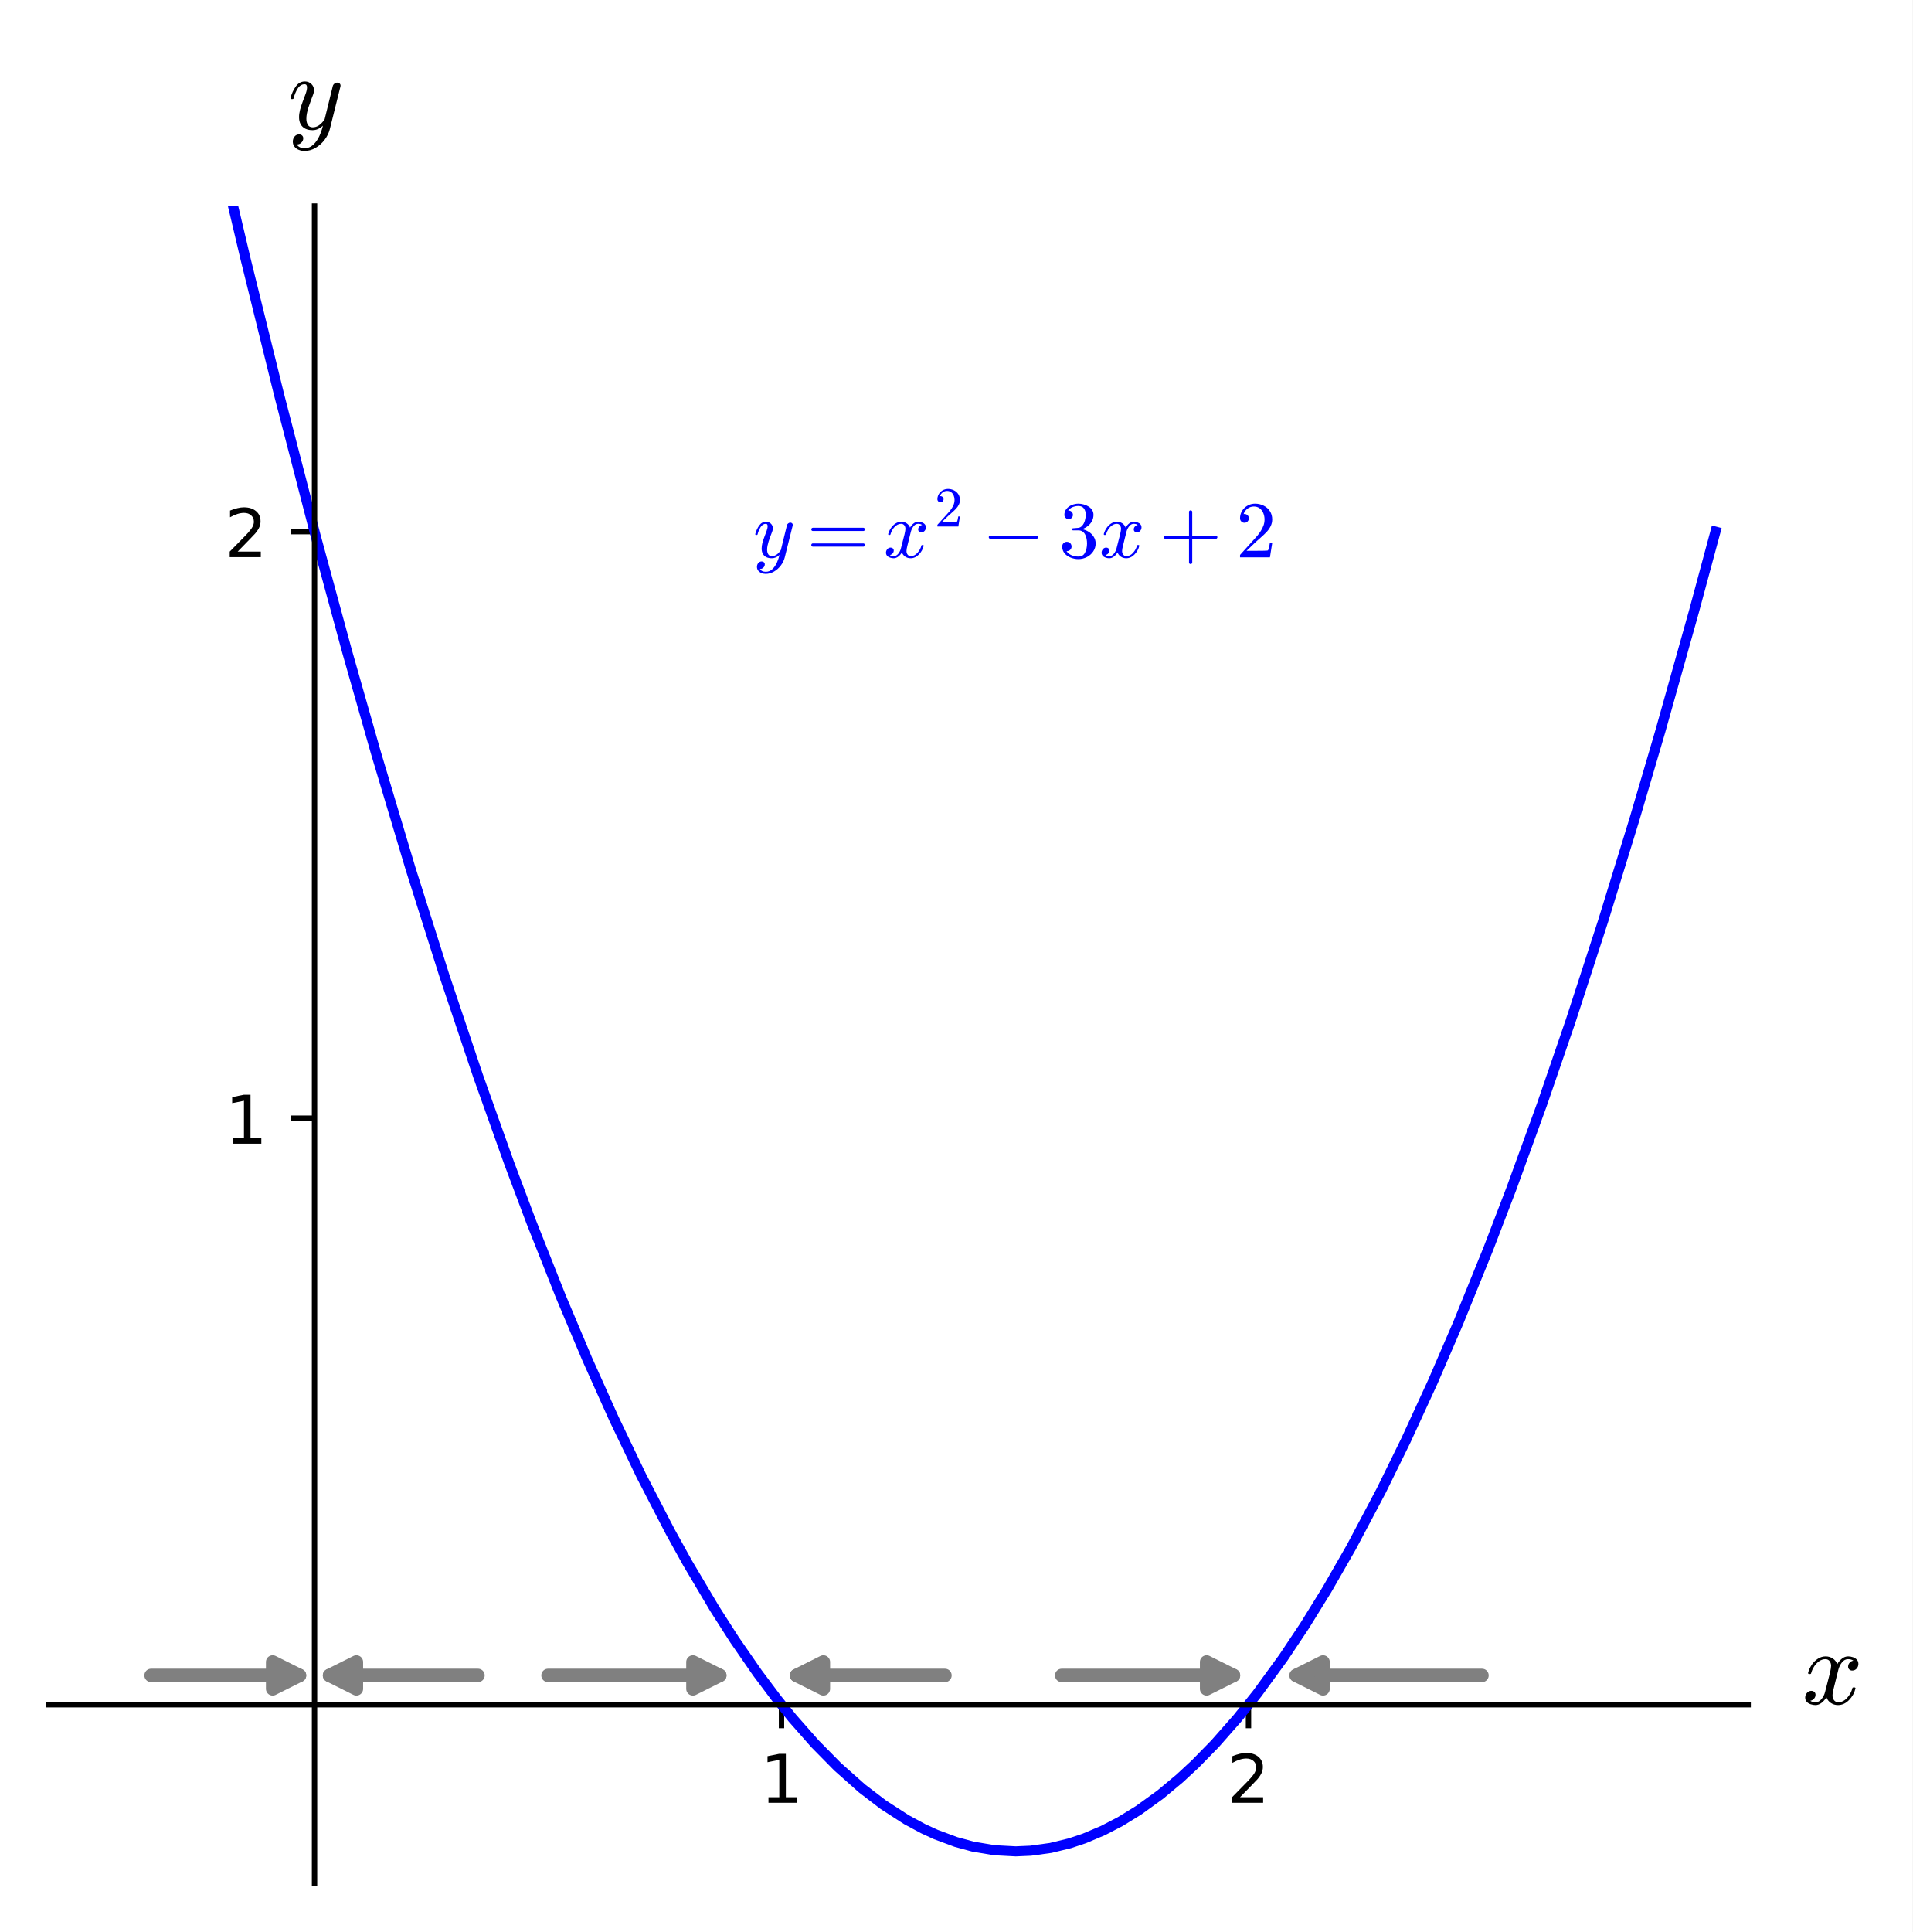
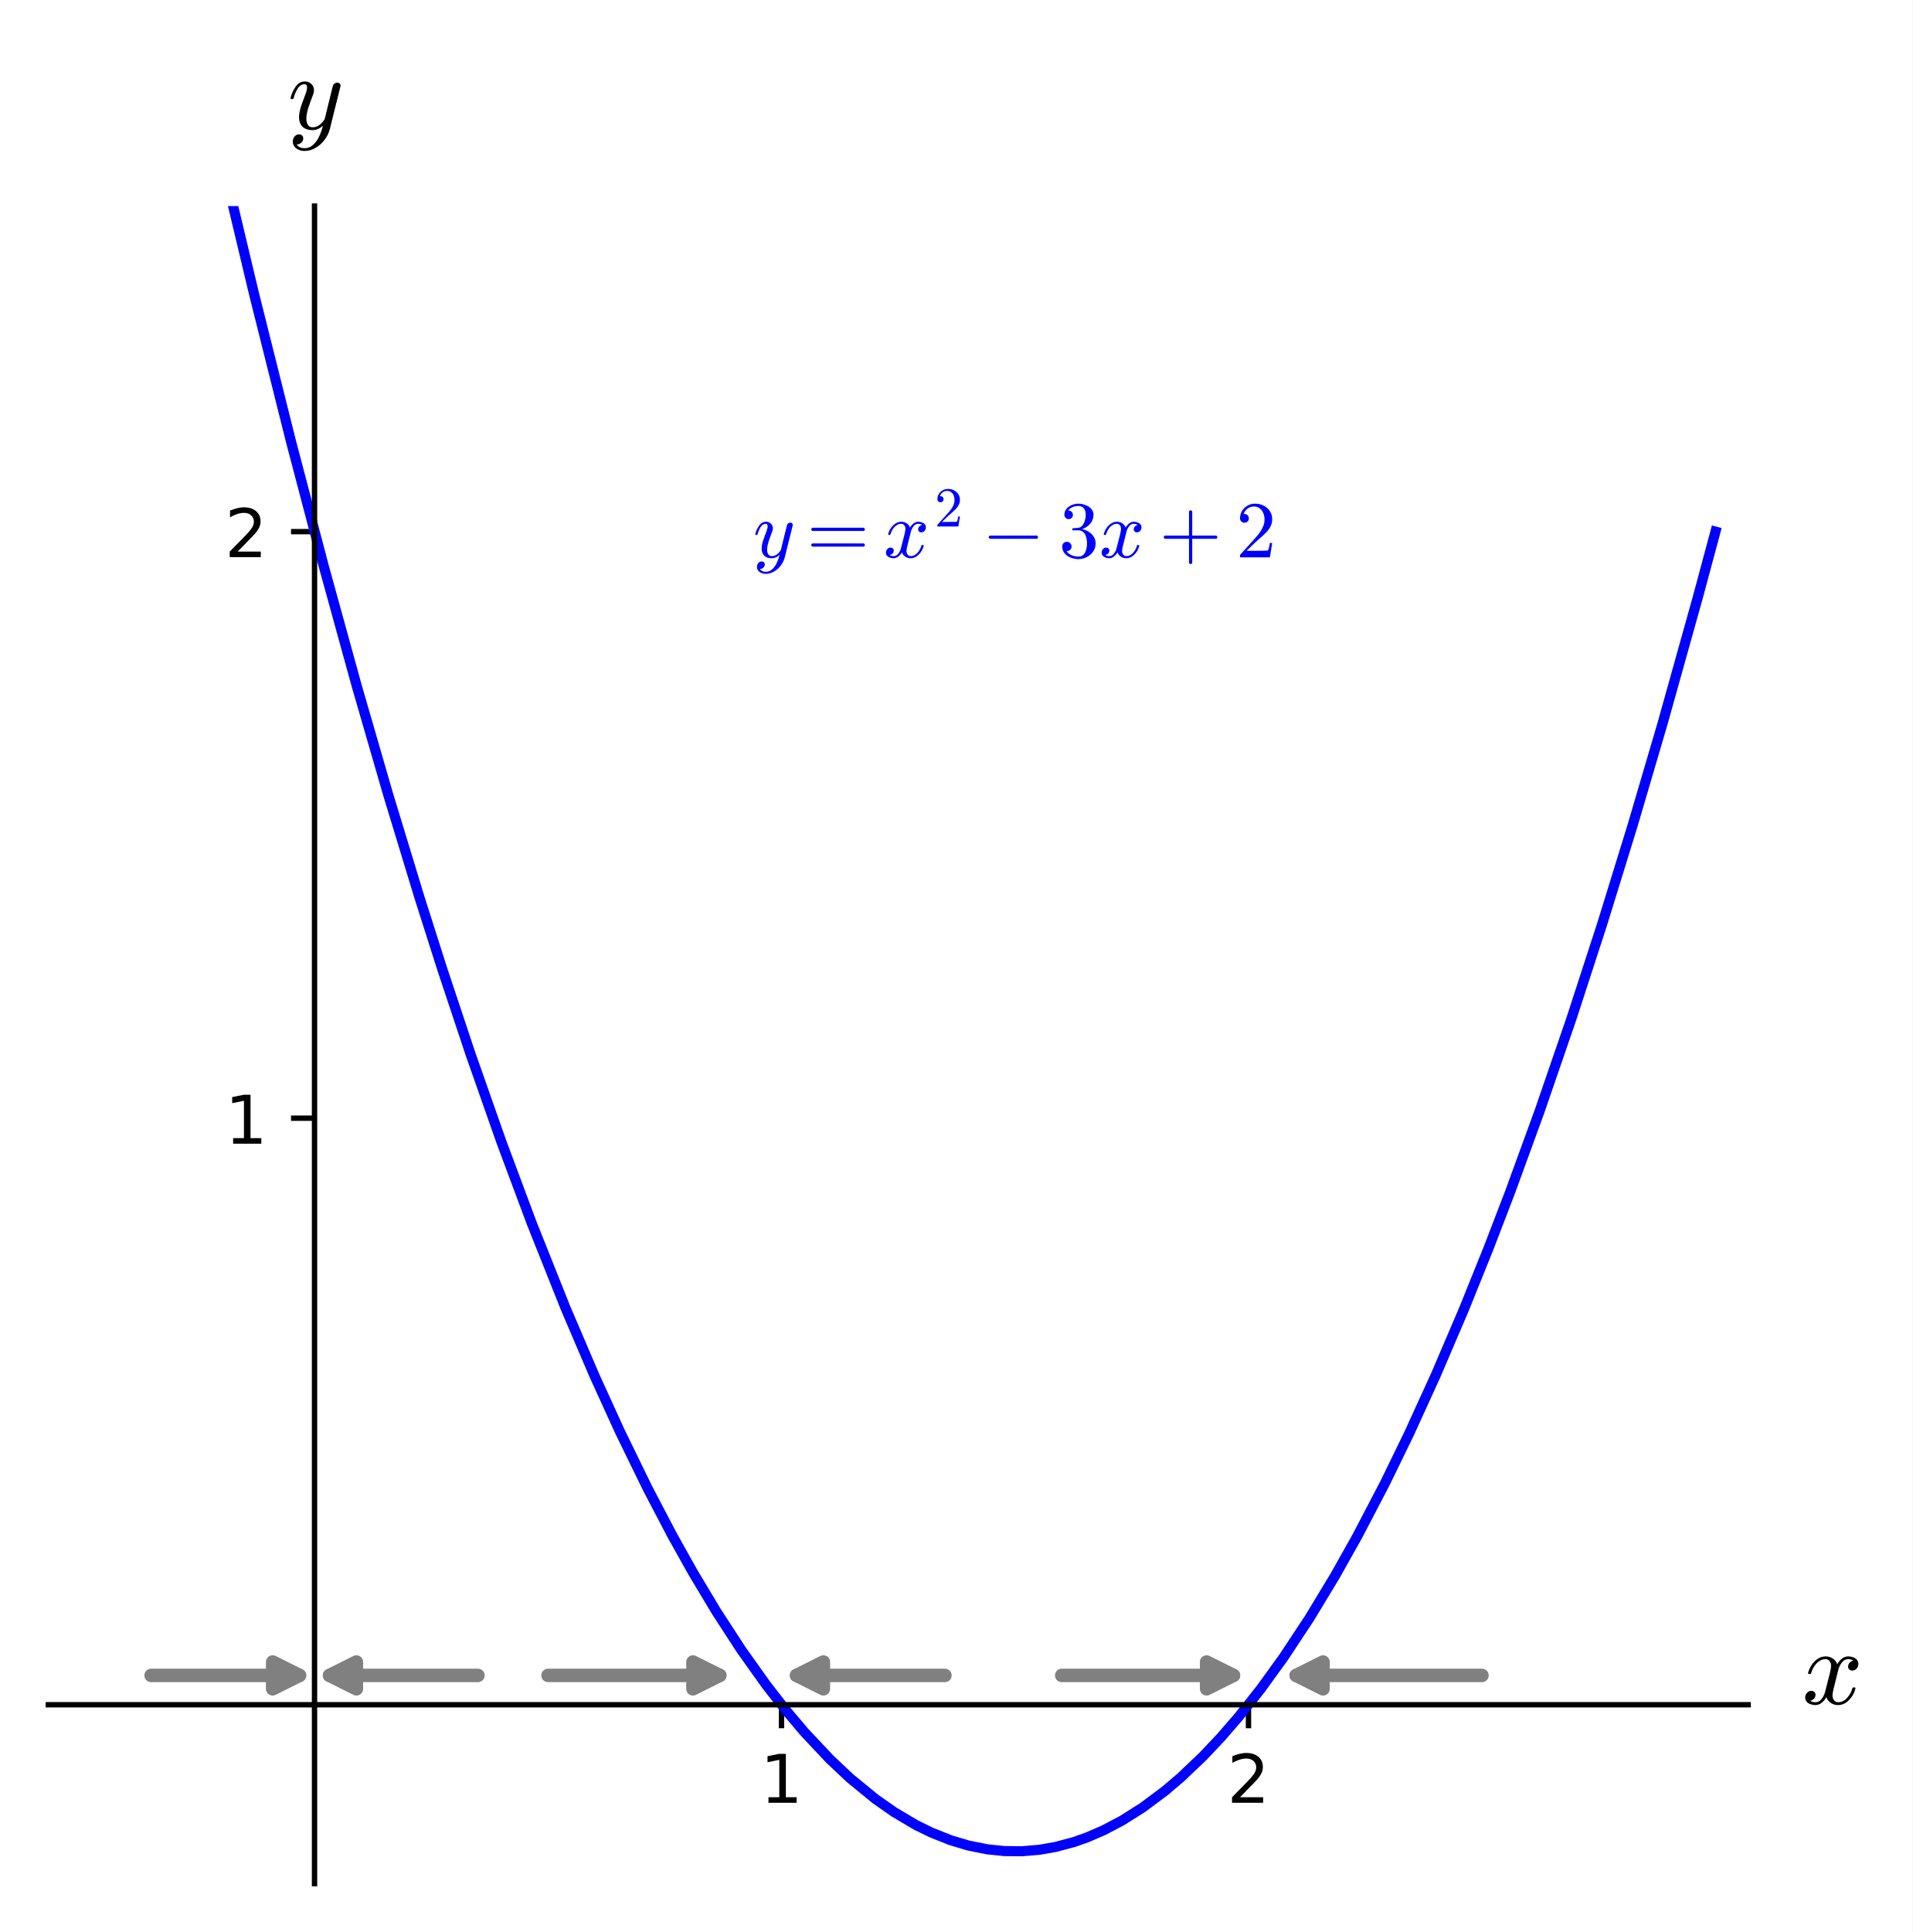
<svg xmlns="http://www.w3.org/2000/svg" xmlns:xlink="http://www.w3.org/1999/xlink" height="287.645pt" version="1.1" viewBox="0 0 284.815 287.645" width="284.815pt">
  <defs>
    <style type="text/css">*{stroke-linecap:butt;stroke-linejoin:round;}</style>
  </defs>
  <g id="figure_1">
    <g id="patch_1">
      <path d="M 0 287.645  L 284.815 287.645  L 284.815 0  L 0 0  z " style="fill:#ffffff;" />
    </g>
    <g id="axes_1">
      <g id="patch_2">
        <path d="M 7.2 280.445  L 260.335 280.445  L 260.335 30.685  L 7.2 30.685  z " style="fill:#ffffff;" />
      </g>
      <g id="matplotlib.axis_1">
        <g id="xtick_1">
          <g id="line2d_1">
            <defs>
-               <path d="M 0 0  L 0 3.5  " id="meae62723b7" style="stroke:#000000;stroke-width:0.8;" />
+               <path d="M 0 0  L 0 3.5  " id="m785642693c" style="stroke:#000000;stroke-width:0.8;" />
            </defs>
            <g>
-               <use style="stroke:#000000;stroke-width:0.8;" x="116.382" xlink:href="#meae62723b7" y="253.81" />
+               <use style="stroke:#000000;stroke-width:0.8;" x="116.382" xlink:href="#m785642693c" y="253.81" />
            </g>
          </g>
          <g id="text_1">
-             <g transform="translate(113.2006 268.4084)scale(0.1 -0.1)">
+             <g transform="translate(113.2006 268.4082)scale(0.1 -0.1)">
              <defs>
                <path d="M 12.406 8.297  L 28.516 8.297  L 28.516 63.922  L 10.984 60.406  L 10.984 69.391  L 28.422 72.906  L 38.281 72.906  L 38.281 8.297  L 54.391 8.297  L 54.391 0  L 12.406 0  z " id="DejaVuSans-49" />
              </defs>
              <use xlink:href="#DejaVuSans-49" />
            </g>
          </g>
        </g>
        <g id="xtick_2">
          <g id="line2d_2">
            <g>
-               <use style="stroke:#000000;stroke-width:0.8;" x="185.924" xlink:href="#meae62723b7" y="253.81" />
+               <use style="stroke:#000000;stroke-width:0.8;" x="185.924" xlink:href="#m785642693c" y="253.81" />
            </g>
          </g>
          <g id="text_2">
-             <g transform="translate(182.7432 268.4084)scale(0.1 -0.1)">
+             <g transform="translate(182.7432 268.4082)scale(0.1 -0.1)">
              <defs>
                <path d="M 19.188 8.297  L 53.609 8.297  L 53.609 0  L 7.328 0  L 7.328 8.297  Q 12.938 14.109 22.625 23.891  Q 32.328 33.688 34.812 36.531  Q 39.547 41.844 41.422 45.531  Q 43.312 49.219 43.312 52.781  Q 43.312 58.594 39.234 62.25  Q 35.156 65.922 28.609 65.922  Q 23.969 65.922 18.812 64.312  Q 13.672 62.703 7.812 59.422  L 7.812 69.391  Q 13.766 71.781 18.938 73  Q 24.125 74.219 28.422 74.219  Q 39.75 74.219 46.484 68.547  Q 53.219 62.891 53.219 53.422  Q 53.219 48.922 51.531 44.891  Q 49.859 40.875 45.406 35.406  Q 44.188 33.984 37.641 27.219  Q 31.109 20.453 19.188 8.297  z " id="DejaVuSans-50" />
              </defs>
              <use xlink:href="#DejaVuSans-50" />
            </g>
          </g>
        </g>
        <g id="text_3">
-           <g transform="translate(268.335 253.81)scale(0.16 -0.16)">
+           <g transform="translate(268.335 253.8098)scale(0.16 -0.16)">
            <defs>
              <path d="M 7.812 2.875  Q 9.578 1.516 12.797 1.516  Q 15.922 1.516 18.312 4.516  Q 20.703 7.516 21.578 11.078  L 26.125 28.812  Q 27.203 33.641 27.203 35.406  Q 27.203 37.891 25.812 39.75  Q 24.422 41.609 21.922 41.609  Q 18.75 41.609 15.969 39.625  Q 13.188 37.641 11.281 34.594  Q 9.375 31.547 8.594 28.422  Q 8.406 27.781 7.812 27.781  L 6.594 27.781  Q 5.812 27.781 5.812 28.719  L 5.812 29  Q 6.781 32.719 9.125 36.25  Q 11.469 39.797 14.859 41.984  Q 18.266 44.188 22.125 44.188  Q 25.781 44.188 28.734 42.234  Q 31.688 40.281 32.906 36.922  Q 34.625 39.984 37.281 42.078  Q 39.938 44.188 43.109 44.188  Q 45.266 44.188 47.5 43.422  Q 49.75 42.672 51.172 41.109  Q 52.594 39.547 52.594 37.203  Q 52.594 34.672 50.953 32.828  Q 49.312 31 46.781 31  Q 45.172 31 44.094 32.031  Q 43.016 33.062 43.016 34.625  Q 43.016 36.719 44.453 38.297  Q 45.906 39.891 47.906 40.188  Q 46.094 41.609 42.922 41.609  Q 39.703 41.609 37.328 38.625  Q 34.969 35.641 33.984 31.984  L 29.594 14.312  Q 28.516 10.297 28.516 7.719  Q 28.516 5.172 29.953 3.344  Q 31.391 1.516 33.797 1.516  Q 38.484 1.516 42.156 5.641  Q 45.844 9.766 47.016 14.703  Q 47.219 15.281 47.797 15.281  L 49.031 15.281  Q 49.422 15.281 49.656 15.016  Q 49.906 14.75 49.906 14.406  Q 49.906 14.312 49.812 14.109  Q 48.391 8.156 43.844 3.516  Q 39.312 -1.125 33.594 -1.125  Q 29.938 -1.125 26.984 0.844  Q 24.031 2.828 22.797 6.203  Q 21.234 3.266 18.469 1.062  Q 15.719 -1.125 12.594 -1.125  Q 10.453 -1.125 8.172 -0.359  Q 5.906 0.391 4.484 1.953  Q 3.078 3.516 3.078 5.906  Q 3.078 8.25 4.703 10.172  Q 6.344 12.109 8.797 12.109  Q 10.453 12.109 11.578 11.109  Q 12.703 10.109 12.703 8.5  Q 12.703 6.391 11.297 4.828  Q 9.906 3.266 7.812 2.875  z " id="Cmmi10-120" />
            </defs>
            <use transform="translate(0 0.8125)" xlink:href="#Cmmi10-120" />
          </g>
        </g>
      </g>
      <g id="matplotlib.axis_2">
        <g id="ytick_1">
          <g id="line2d_3">
            <defs>
-               <path d="M 0 0  L -3.5 0  " id="meb86bd3920" style="stroke:#000000;stroke-width:0.8;" />
+               <path d="M 0 0  L -3.5 0  " id="m7343e641b0" style="stroke:#000000;stroke-width:0.8;" />
            </defs>
            <g>
-               <use style="stroke:#000000;stroke-width:0.8;" x="46.839" xlink:href="#meb86bd3920" y="166.481" />
+               <use style="stroke:#000000;stroke-width:0.8;" x="46.839" xlink:href="#m7343e641b0" y="166.481" />
            </g>
          </g>
          <g id="text_4">
-             <g transform="translate(33.47677 170.2804)scale(0.1 -0.1)">
+             <g transform="translate(33.47677 170.2803)scale(0.1 -0.1)">
              <use xlink:href="#DejaVuSans-49" />
            </g>
          </g>
        </g>
        <g id="ytick_2">
          <g id="line2d_4">
            <g>
-               <use style="stroke:#000000;stroke-width:0.8;" x="46.839" xlink:href="#meb86bd3920" y="79.152" />
+               <use style="stroke:#000000;stroke-width:0.8;" x="46.839" xlink:href="#m7343e641b0" y="79.152" />
            </g>
          </g>
          <g id="text_5">
-             <g transform="translate(33.47677 82.95167)scale(0.1 -0.1)">
+             <g transform="translate(33.47677 82.95163)scale(0.1 -0.1)">
              <use xlink:href="#DejaVuSans-50" />
            </g>
          </g>
        </g>
        <g id="text_6">
          <g transform="translate(42.83927 19.325)scale(0.16 -0.16)">
            <defs>
              <path d="M 8.406 -14.312  Q 10.5 -17.922 15.719 -17.922  Q 20.453 -17.922 23.922 -14.594  Q 27.391 -11.281 29.516 -6.562  Q 31.641 -1.859 32.812 3.078  Q 28.375 -1.125 23.188 -1.125  Q 19.234 -1.125 16.453 0.234  Q 13.672 1.609 12.125 4.312  Q 10.594 7.031 10.594 10.891  Q 10.594 14.156 11.469 17.594  Q 12.359 21.047 13.938 25.266  Q 15.531 29.5 16.703 32.625  Q 18.016 36.281 18.016 38.625  Q 18.016 41.609 15.828 41.609  Q 11.859 41.609 9.297 37.531  Q 6.734 33.453 5.516 28.422  Q 5.328 27.781 4.688 27.781  L 3.516 27.781  Q 2.688 27.781 2.688 28.719  L 2.688 29  Q 4.297 34.969 7.609 39.578  Q 10.938 44.188 16.016 44.188  Q 19.578 44.188 22.047 41.844  Q 24.516 39.5 24.516 35.891  Q 24.516 34.031 23.688 31.984  Q 23.25 30.766 21.688 26.656  Q 20.125 22.562 19.281 19.875  Q 18.453 17.188 17.922 14.594  Q 17.391 12.016 17.391 9.422  Q 17.391 6.109 18.797 3.812  Q 20.219 1.516 23.297 1.516  Q 29.5 1.516 34.422 9.078  L 42 39.891  Q 42.328 41.219 43.547 42.156  Q 44.781 43.109 46.188 43.109  Q 47.406 43.109 48.312 42.328  Q 49.219 41.547 49.219 40.281  Q 49.219 39.703 49.125 39.5  L 39.203 -0.297  Q 37.891 -5.422 34.375 -10.109  Q 30.859 -14.797 25.906 -17.656  Q 20.953 -20.516 15.578 -20.516  Q 12.984 -20.516 10.438 -19.5  Q 7.906 -18.5 6.344 -16.5  Q 4.781 -14.5 4.781 -11.812  Q 4.781 -9.078 6.391 -7.078  Q 8.016 -5.078 10.688 -5.078  Q 12.312 -5.078 13.406 -6.078  Q 14.5 -7.078 14.5 -8.688  Q 14.5 -10.984 12.781 -12.688  Q 11.078 -14.406 8.797 -14.406  Q 8.688 -14.359 8.594 -14.328  Q 8.5 -14.312 8.406 -14.312  z " id="Cmmi10-121" />
            </defs>
            <use transform="translate(0 0.8125)" xlink:href="#Cmmi10-121" />
          </g>
        </g>
      </g>
      <g id="patch_3">
-         <path clip-path="url(#p42e78f2aa6)" d="M 81.611 249.444  Q 95.519 249.444 107.192 249.444  " style="fill:none;stroke:#808080;stroke-linecap:round;stroke-width:2;" />
-         <path clip-path="url(#p42e78f2aa6)" d="M 103.192 247.444  L 107.192 249.444  L 103.192 251.444  L 103.192 247.444  z " style="fill:#808080;stroke:#808080;stroke-linecap:round;stroke-width:2;" />
+         <path clip-path="url(#pd0c1b04f74)" d="M 81.611 249.443  Q 95.519 249.443 107.192 249.443  " style="fill:none;stroke:#808080;stroke-linecap:round;stroke-width:2;" />
+         <path clip-path="url(#pd0c1b04f74)" d="M 103.192 247.443  L 107.192 249.443  L 103.192 251.443  L 103.192 247.443  z " style="fill:#808080;stroke:#808080;stroke-linecap:round;stroke-width:2;" />
      </g>
      <g id="patch_4">
-         <path clip-path="url(#p42e78f2aa6)" d="M 22.499 249.444  Q 34.669 249.444 44.603 249.444  " style="fill:none;stroke:#808080;stroke-linecap:round;stroke-width:2;" />
-         <path clip-path="url(#p42e78f2aa6)" d="M 40.603 247.444  L 44.603 249.444  L 40.603 251.444  L 40.603 247.444  z " style="fill:#808080;stroke:#808080;stroke-linecap:round;stroke-width:2;" />
+         <path clip-path="url(#pd0c1b04f74)" d="M 22.499 249.443  Q 34.669 249.443 44.603 249.443  " style="fill:none;stroke:#808080;stroke-linecap:round;stroke-width:2;" />
+         <path clip-path="url(#pd0c1b04f74)" d="M 40.603 247.443  L 44.603 249.443  L 40.603 251.443  L 40.603 247.443  z " style="fill:#808080;stroke:#808080;stroke-linecap:round;stroke-width:2;" />
      </g>
      <g id="patch_5">
-         <path clip-path="url(#p42e78f2aa6)" d="M 140.722 249.444  Q 128.552 249.444 118.618 249.444  " style="fill:none;stroke:#808080;stroke-linecap:round;stroke-width:2;" />
-         <path clip-path="url(#p42e78f2aa6)" d="M 122.618 251.444  L 118.618 249.444  L 122.618 247.444  L 122.618 251.444  z " style="fill:#808080;stroke:#808080;stroke-linecap:round;stroke-width:2;" />
+         <path clip-path="url(#pd0c1b04f74)" d="M 140.722 249.443  Q 128.552 249.443 118.618 249.443  " style="fill:none;stroke:#808080;stroke-linecap:round;stroke-width:2;" />
+         <path clip-path="url(#pd0c1b04f74)" d="M 122.618 251.443  L 118.618 249.443  L 122.618 247.443  L 122.618 251.443  z " style="fill:#808080;stroke:#808080;stroke-linecap:round;stroke-width:2;" />
      </g>
      <g id="patch_6">
-         <path clip-path="url(#p42e78f2aa6)" d="M 71.179 249.444  Q 59.009 249.444 49.075 249.444  " style="fill:none;stroke:#808080;stroke-linecap:round;stroke-width:2;" />
-         <path clip-path="url(#p42e78f2aa6)" d="M 53.075 251.444  L 49.075 249.444  L 53.075 247.444  L 53.075 251.444  z " style="fill:#808080;stroke:#808080;stroke-linecap:round;stroke-width:2;" />
+         <path clip-path="url(#pd0c1b04f74)" d="M 71.179 249.443  Q 59.009 249.443 49.075 249.443  " style="fill:none;stroke:#808080;stroke-linecap:round;stroke-width:2;" />
+         <path clip-path="url(#pd0c1b04f74)" d="M 53.075 251.443  L 49.075 249.443  L 53.075 247.443  L 53.075 251.443  z " style="fill:#808080;stroke:#808080;stroke-linecap:round;stroke-width:2;" />
      </g>
      <g id="patch_7">
-         <path clip-path="url(#p42e78f2aa6)" d="M 158.107 249.444  Q 172.016 249.444 183.688 249.444  " style="fill:none;stroke:#808080;stroke-linecap:round;stroke-width:2;" />
-         <path clip-path="url(#p42e78f2aa6)" d="M 179.688 247.444  L 183.688 249.444  L 179.688 251.444  L 179.688 247.444  z " style="fill:#808080;stroke:#808080;stroke-linecap:round;stroke-width:2;" />
+         <path clip-path="url(#pd0c1b04f74)" d="M 158.107 249.443  Q 172.016 249.443 183.688 249.443  " style="fill:none;stroke:#808080;stroke-linecap:round;stroke-width:2;" />
+         <path clip-path="url(#pd0c1b04f74)" d="M 179.688 247.443  L 183.688 249.443  L 179.688 251.443  L 179.688 247.443  z " style="fill:#808080;stroke:#808080;stroke-linecap:round;stroke-width:2;" />
      </g>
      <g id="patch_8">
-         <path clip-path="url(#p42e78f2aa6)" d="M 220.696 249.444  Q 205.744 249.444 193.028 249.444  " style="fill:none;stroke:#808080;stroke-linecap:round;stroke-width:2;" />
-         <path clip-path="url(#p42e78f2aa6)" d="M 197.028 251.444  L 193.028 249.444  L 197.028 247.444  L 197.028 251.444  z " style="fill:#808080;stroke:#808080;stroke-linecap:round;stroke-width:2;" />
+         <path clip-path="url(#pd0c1b04f74)" d="M 220.696 249.443  Q 205.744 249.443 193.028 249.443  " style="fill:none;stroke:#808080;stroke-linecap:round;stroke-width:2;" />
+         <path clip-path="url(#pd0c1b04f74)" d="M 197.028 251.443  L 193.028 249.443  L 197.028 247.443  L 197.028 251.443  z " style="fill:#808080;stroke:#808080;stroke-linecap:round;stroke-width:2;" />
      </g>
      <g id="line2d_5">
-         <path clip-path="url(#p42e78f2aa6)" d="M 27.379 -1  L 31.355 16.49  L 36.567 38.548  L 41.611 58.963  L 46.975 79.665  L 51.707 97.061  L 55.983 112.089  L 61.151 129.37  L 66.191 145.293  L 71.186 160.169  L 75.825 173.177  L 79.124 181.957  L 83.525 193.055  L 87.467 202.402  L 91.417 211.205  L 95.518 219.751  L 99.811 228.043  L 102.392 232.708  L 106.457 239.567  L 109.386 244.142  L 112.809 249.093  L 115.7 252.945  L 118.021 255.82  L 121.36 259.614  L 124.749 263.053  L 128.381 266.278  L 131.538 268.695  L 134.999 270.93  L 137.469 272.261  L 139.367 273.134  L 142.358 274.245  L 144.883 274.932  L 148.083 275.472  L 151.263 275.642  L 153.473 275.545  L 156.457 275.134  L 159.306 274.442  L 161.452 273.727  L 164.277 272.532  L 166.824 271.208  L 169.557 269.526  L 172.793 267.186  L 175.692 264.768  L 177.993 262.634  L 180.935 259.626  L 184.281 255.825  L 187.224 252.147  L 191.133 246.78  L 194.236 242.126  L 197.606 236.677  L 201.232 230.357  L 205.685 221.945  L 209.344 214.496  L 213.369 205.746  L 217.138 197.021  L 221.657 185.884  L 225.084 176.945  L 229.632 164.427  L 233.888 152.038  L 238.733 137.138  L 243.376 122.064  L 247.245 108.908  L 252.245 91.104  L 255.467 79.152  L 255.467 79.152  " style="fill:none;stroke:#0000ff;stroke-linecap:square;stroke-width:1.5;" />
+         <path clip-path="url(#pd0c1b04f74)" d="M 27.381 -1  L 32.115 19.768  L 37.845 43.808  L 43.32 65.67  L 48.234 84.37  L 53.123 102.113  L 57.781 118.21  L 62.446 133.548  L 65.899 144.397  L 70.081 156.957  L 74.673 170.021  L 79.184 182.113  L 84.254 194.826  L 88.546 204.862  L 92.323 213.145  L 96.432 221.571  L 100.084 228.548  L 103.221 234.156  L 106.687 239.938  L 110.401 245.653  L 114.085 250.831  L 117.05 254.641  L 119.797 257.888  L 123.562 261.896  L 126.578 264.737  L 130.35 267.827  L 133.137 269.781  L 136.405 271.715  L 138.665 272.826  L 141.616 273.999  L 144.25 274.781  L 147.039 275.336  L 149.543 275.595  L 152.177 275.623  L 154.763 275.407  L 157.213 274.979  L 159.954 274.243  L 161.907 273.554  L 164.329 272.507  L 167.086 271.058  L 170.159 269.119  L 173.465 266.653  L 175.832 264.644  L 179.133 261.505  L 181.826 258.654  L 184.469 255.599  L 187.754 251.451  L 191.154 246.749  L 195.001 240.925  L 198.846 234.569  L 202.152 228.676  L 206.243 220.839  L 209.824 213.483  L 213.838 204.687  L 217.995 194.965  L 221.676 185.834  L 224.859 177.545  L 229.25 165.506  L 233.999 151.707  L 238.548 137.723  L 243.093 123.003  L 247.571 107.773  L 252.842 88.918  L 255.467 79.152  L 255.467 79.152  " style="fill:none;stroke:#0000ff;stroke-linecap:square;stroke-width:1.5;" />
      </g>
      <g id="patch_9">
        <path d="M 46.839 280.445  L 46.839 30.685  " style="fill:none;stroke:#000000;stroke-linecap:square;stroke-linejoin:miter;stroke-width:0.8;" />
      </g>
      <g id="patch_10">
        <path d="M 7.2 253.81  L 260.335 253.81  " style="fill:none;stroke:#000000;stroke-linecap:square;stroke-linejoin:miter;stroke-width:0.8;" />
      </g>
      <g id="text_7">
-         <g style="fill:#0000ff;" transform="translate(112.1531 82.99245)scale(0.12 -0.12)">
+         <g style="fill:#0000ff;" transform="translate(112.1531 82.99242)scale(0.12 -0.12)">
          <defs>
            <path d="M 7.516 13.281  Q 6.688 13.281 6.141 13.906  Q 5.609 14.547 5.609 15.281  Q 5.609 16.109 6.141 16.688  Q 6.688 17.281 7.516 17.281  L 70.312 17.281  Q 71.047 17.281 71.578 16.688  Q 72.125 16.109 72.125 15.281  Q 72.125 14.547 71.578 13.906  Q 71.047 13.281 70.312 13.281  z M 7.516 32.719  Q 6.688 32.719 6.141 33.297  Q 5.609 33.891 5.609 34.719  Q 5.609 35.453 6.141 36.078  Q 6.688 36.719 7.516 36.719  L 70.312 36.719  Q 71.047 36.719 71.578 36.078  Q 72.125 35.453 72.125 34.719  Q 72.125 33.891 71.578 33.297  Q 71.047 32.719 70.312 32.719  z " id="Cmr10-61" />
            <path d="M 4.984 0  L 4.984 2.688  Q 4.984 2.938 5.172 3.219  L 20.703 20.406  Q 24.219 24.219 26.406 26.797  Q 28.609 29.391 30.75 32.766  Q 32.906 36.141 34.156 39.625  Q 35.406 43.109 35.406 47.016  Q 35.406 51.125 33.891 54.859  Q 32.375 58.594 29.375 60.844  Q 26.375 63.094 22.125 63.094  Q 17.781 63.094 14.312 60.469  Q 10.844 57.859 9.422 53.719  Q 9.812 53.812 10.5 53.812  Q 12.75 53.812 14.328 52.297  Q 15.922 50.781 15.922 48.391  Q 15.922 46.094 14.328 44.5  Q 12.75 42.922 10.5 42.922  Q 8.156 42.922 6.562 44.547  Q 4.984 46.188 4.984 48.391  Q 4.984 52.156 6.391 55.438  Q 7.812 58.734 10.469 61.297  Q 13.141 63.875 16.484 65.234  Q 19.828 66.609 23.578 66.609  Q 29.297 66.609 34.219 64.188  Q 39.156 61.766 42.031 57.344  Q 44.922 52.938 44.922 47.016  Q 44.922 42.672 43.016 38.766  Q 41.109 34.859 38.125 31.656  Q 35.156 28.469 30.516 24.406  Q 25.875 20.359 24.422 19  L 13.094 8.109  L 22.703 8.109  Q 29.781 8.109 34.547 8.219  Q 39.312 8.344 39.594 8.594  Q 40.766 9.859 42 17.828  L 44.922 17.828  L 42.094 0  z " id="Cmr10-50" />
            <path d="M 10.203 23  Q 9.375 23 8.828 23.625  Q 8.297 24.266 8.297 25  Q 8.297 25.734 8.828 26.359  Q 9.375 27 10.203 27  L 67.578 27  Q 68.359 27 68.875 26.359  Q 69.391 25.734 69.391 25  Q 69.391 24.266 68.875 23.625  Q 68.359 23 67.578 23  z " id="Cmsy10-161" />
            <path d="M 9.516 7.719  Q 11.859 4.297 15.812 2.641  Q 19.781 0.984 24.312 0.984  Q 30.125 0.984 32.562 5.938  Q 35.016 10.891 35.016 17.188  Q 35.016 20.016 34.5 22.844  Q 33.984 25.688 32.766 28.125  Q 31.547 30.562 29.422 32.031  Q 27.297 33.5 24.219 33.5  L 17.578 33.5  Q 16.703 33.5 16.703 34.422  L 16.703 35.297  Q 16.703 36.078 17.578 36.078  L 23.094 36.531  Q 26.609 36.531 28.922 39.156  Q 31.25 41.797 32.328 45.578  Q 33.406 49.359 33.406 52.781  Q 33.406 57.562 31.156 60.641  Q 28.906 63.719 24.312 63.719  Q 20.516 63.719 17.047 62.281  Q 13.578 60.844 11.531 57.906  Q 11.719 57.953 11.859 57.984  Q 12.016 58.016 12.203 58.016  Q 14.453 58.016 15.969 56.453  Q 17.484 54.891 17.484 52.688  Q 17.484 50.531 15.969 48.969  Q 14.453 47.406 12.203 47.406  Q 10.016 47.406 8.453 48.969  Q 6.891 50.531 6.891 52.688  Q 6.891 56.984 9.469 60.156  Q 12.062 63.328 16.141 64.969  Q 20.219 66.609 24.312 66.609  Q 27.344 66.609 30.703 65.703  Q 34.078 64.797 36.812 63.109  Q 39.547 61.422 41.281 58.781  Q 43.016 56.156 43.016 52.781  Q 43.016 48.578 41.141 45.016  Q 39.266 41.453 35.984 38.859  Q 32.719 36.281 28.812 35.016  Q 33.156 34.188 37.062 31.734  Q 40.969 29.297 43.328 25.484  Q 45.703 21.688 45.703 17.281  Q 45.703 11.766 42.672 7.297  Q 39.656 2.828 34.719 0.312  Q 29.781 -2.203 24.312 -2.203  Q 19.625 -2.203 14.906 -0.406  Q 10.203 1.375 7.203 4.938  Q 4.203 8.5 4.203 13.484  Q 4.203 15.969 5.859 17.625  Q 7.516 19.281 10.016 19.281  Q 11.625 19.281 12.969 18.531  Q 14.312 17.781 15.062 16.406  Q 15.828 15.047 15.828 13.484  Q 15.828 11.031 14.109 9.375  Q 12.406 7.719 10.016 7.719  z " id="Cmr10-51" />
            <path d="M 7.516 23  Q 6.688 23 6.141 23.625  Q 5.609 24.266 5.609 25  Q 5.609 25.734 6.141 26.359  Q 6.688 27 7.516 27  L 36.922 27  L 36.922 56.5  Q 36.922 57.281 37.5 57.781  Q 38.094 58.297 38.922 58.297  Q 39.656 58.297 40.281 57.781  Q 40.922 57.281 40.922 56.5  L 40.922 27  L 70.312 27  Q 71.047 27 71.578 26.359  Q 72.125 25.734 72.125 25  Q 72.125 24.266 71.578 23.625  Q 71.047 23 70.312 23  L 40.922 23  L 40.922 -6.5  Q 40.922 -7.281 40.281 -7.781  Q 39.656 -8.297 38.922 -8.297  Q 38.094 -8.297 37.5 -7.781  Q 36.922 -7.281 36.922 -6.5  L 36.922 23  z " id="Cmr10-43" />
          </defs>
          <use transform="translate(0 0.109375)" xlink:href="#Cmmi10-121" />
          <use transform="translate(66.58203 0.109375)" xlink:href="#Cmr10-61" />
          <use transform="translate(161.8262 0.109375)" xlink:href="#Cmmi10-120" />
          <use transform="translate(225.2095 38.37344)scale(0.7)" xlink:href="#Cmr10-50" />
          <use transform="translate(284.1455 0.109375)" xlink:href="#Cmsy10-161" />
          <use transform="translate(379.3896 0.109375)" xlink:href="#Cmr10-51" />
          <use transform="translate(429.3896 0.109375)" xlink:href="#Cmmi10-120" />
          <use transform="translate(504.0283 0.109375)" xlink:href="#Cmr10-43" />
          <use transform="translate(599.2724 0.109375)" xlink:href="#Cmr10-50" />
        </g>
      </g>
    </g>
  </g>
  <defs>
-     <clipPath id="p42e78f2aa6">
+     <clipPath id="pd0c1b04f74">
      <rect height="249.76" width="253.135" x="7.2" y="30.685" />
    </clipPath>
  </defs>
</svg>
